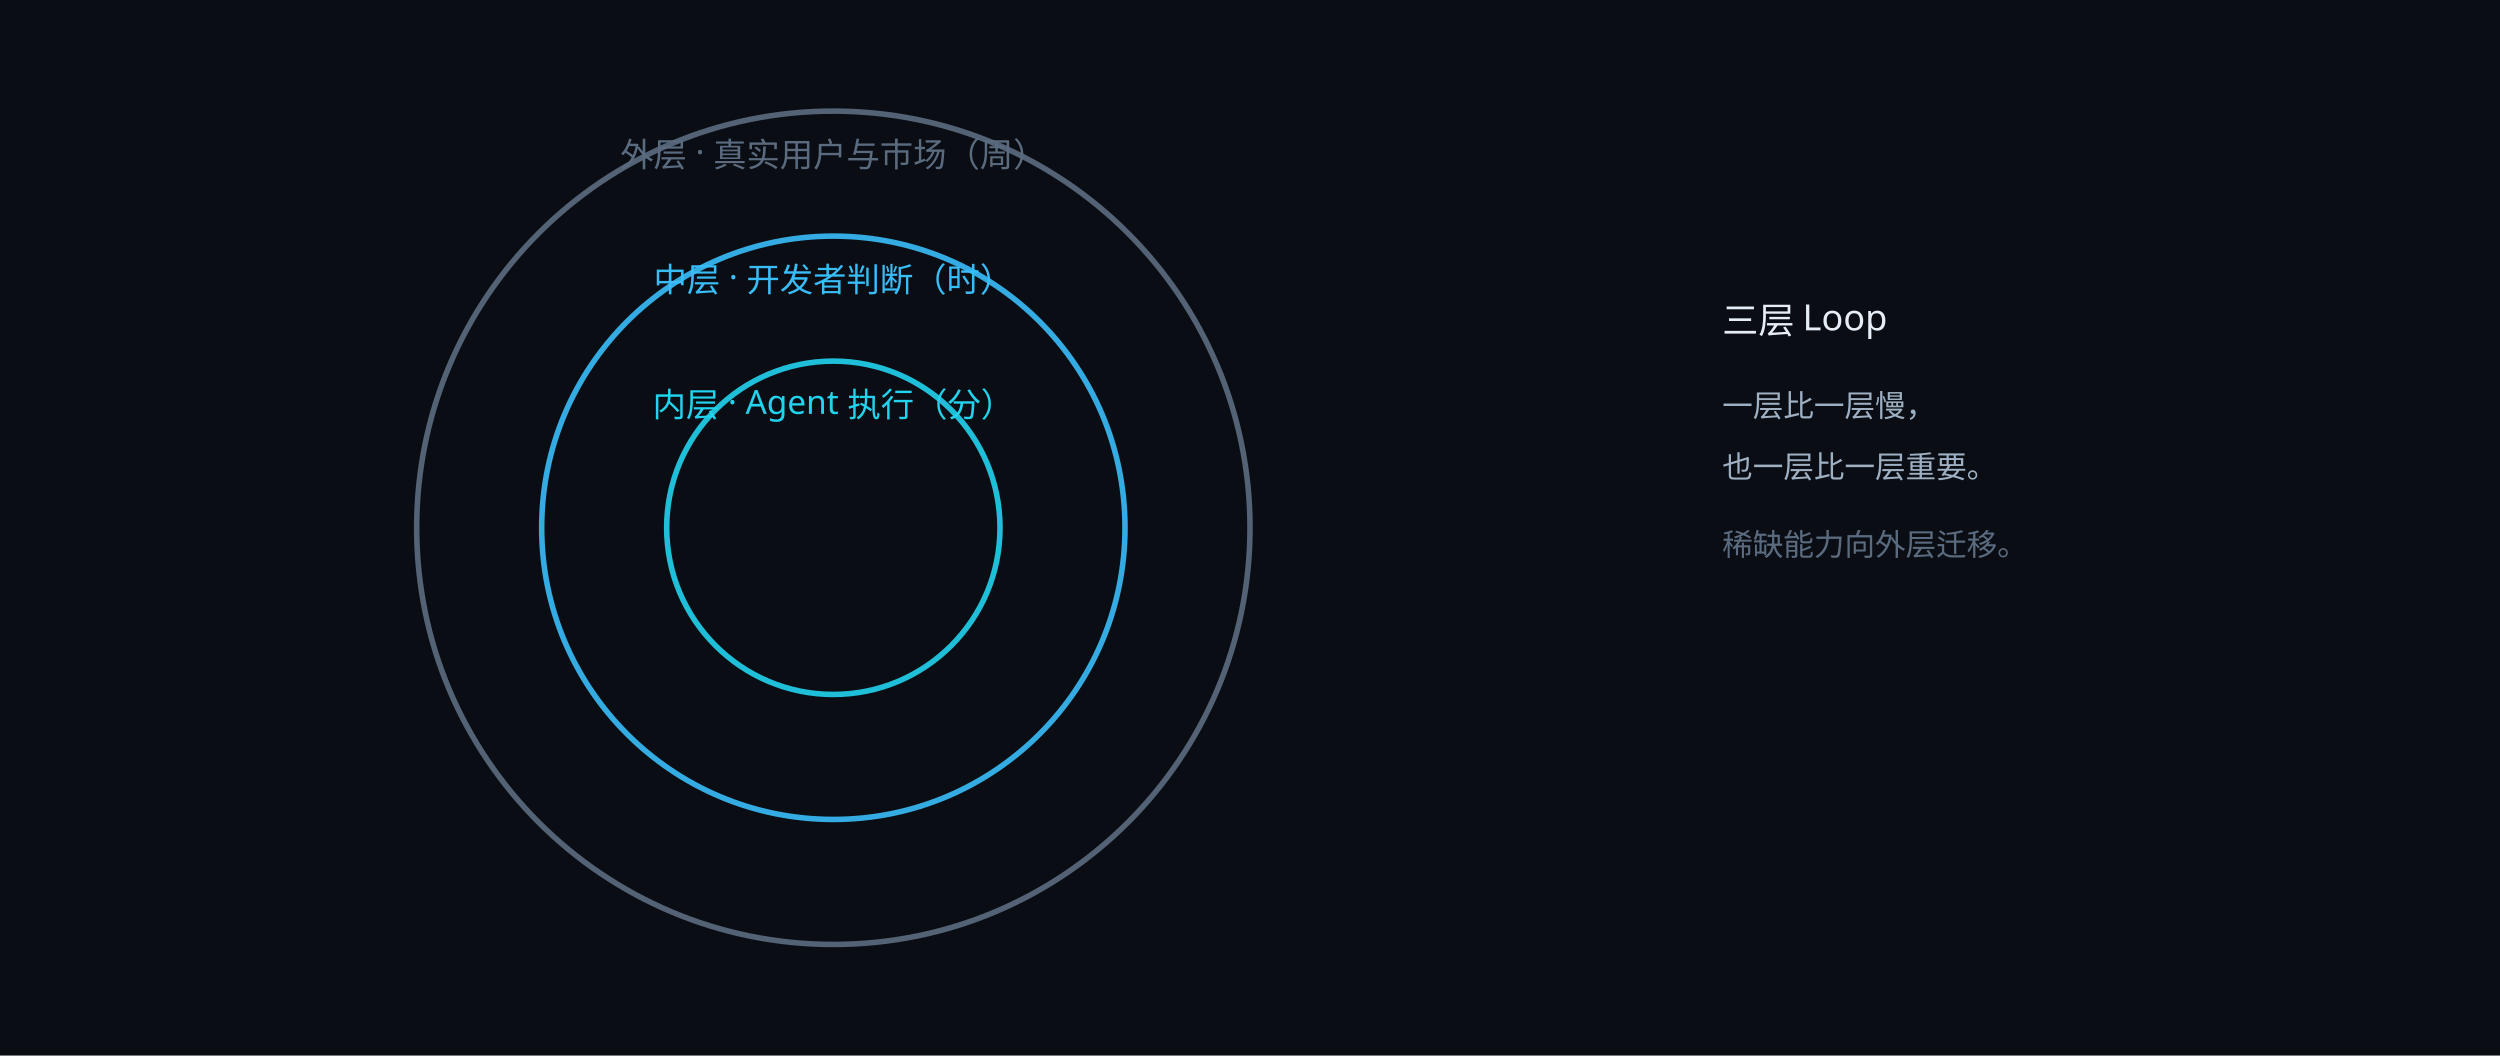
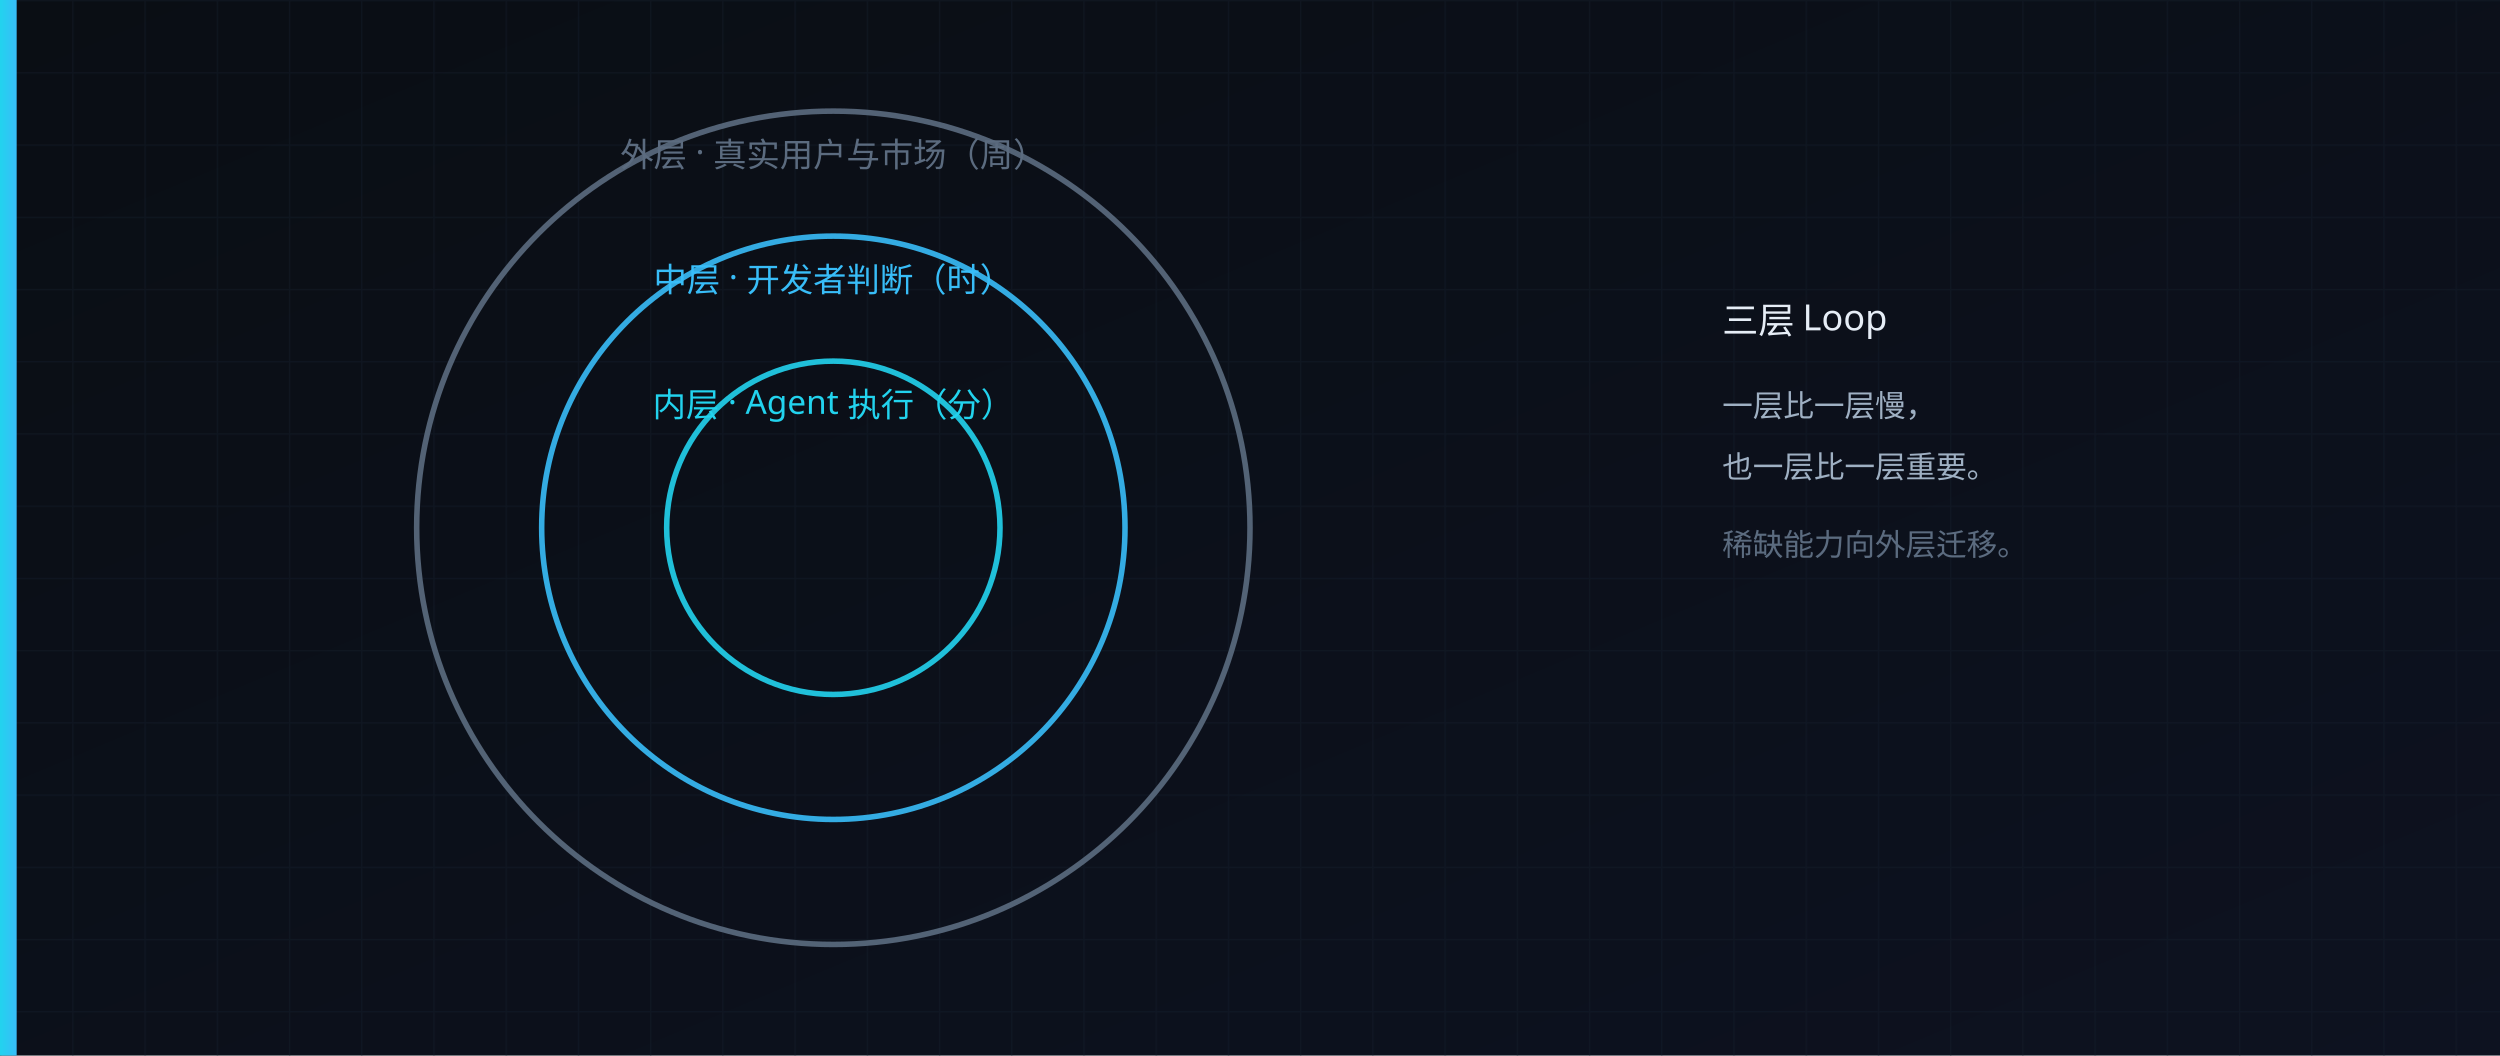
- <svg xmlns="http://www.w3.org/2000/svg" viewBox="0 0 900 380" font-family="PingFang SC,sans-serif">
-   <rect width="900" height="380" fill="#0a0e14" />
-   <rect width="900" height="380" fill="none" />
+ <svg xmlns="http://www.w3.org/2000/svg" viewBox="0 0 900 380" font-family="PingFang SC,Microsoft YaHei,sans-serif">
+   <defs>
+     <linearGradient id="bg" x1="0" y1="0" x2="1" y2="1">
+       <stop offset="0" stop-color="#0a0e14" />
+       <stop offset="1" stop-color="#0d1220" />
+     </linearGradient>
+     <linearGradient id="acc" x1="0" y1="0" x2="1" y2="0">
+       <stop offset="0" stop-color="#22d3ee" />
+       <stop offset="1" stop-color="#38bdf8" />
+     </linearGradient>
+     <pattern id="g" width="26" height="26" patternUnits="userSpaceOnUse">
+       <path d="M26 0H0V26" fill="none" stroke="#16202e" stroke-width="1" />
+     </pattern>
+     <filter id="glow">
+       <feGaussianBlur stdDeviation="2.2" result="b" />
+       <feMerge>
+         <feMergeNode in="b" />
+         <feMergeNode in="SourceGraphic" />
+       </feMerge>
+     </filter>
+   </defs>
+   <rect width="900" height="380" fill="url(#bg)" />
+   <rect width="900" height="380" fill="url(#g)" opacity="0.4" />
+   <rect x="0" y="0" width="6" height="380" fill="url(#acc)" />
  <circle cx="300" cy="190" r="150" fill="none" stroke="#5b6b7f" stroke-width="2" opacity="0.9" />
  <text x="300" y="60" font-size="12" fill="#5b6b7f" text-anchor="middle">外层 · 真实用户与市场（周）</text>
  <circle cx="300" cy="190" r="105" fill="none" stroke="#38bdf8" stroke-width="2" opacity="0.9" />
  <text x="300" y="105" font-size="12" fill="#38bdf8" text-anchor="middle">中层 · 开发者判断（时）</text>
  <circle cx="300" cy="190" r="60" fill="none" stroke="#22d3ee" stroke-width="2" opacity="0.9" />
  <text x="300" y="150" font-size="12" fill="#22d3ee" text-anchor="middle">内层 · Agent 执行（分）</text>
  <text x="620" y="120" font-size="13" fill="#e6edf6">三层 Loop</text>
  <text x="620" y="150" font-size="11" fill="#9fb0c3">一层比一层慢，</text>
  <text x="620" y="172" font-size="11" fill="#9fb0c3">也一层比一层重要。</text>
  <text x="620" y="200" font-size="11" fill="#5b6b7f">稀缺能力向外层迁移。</text>
</svg>
